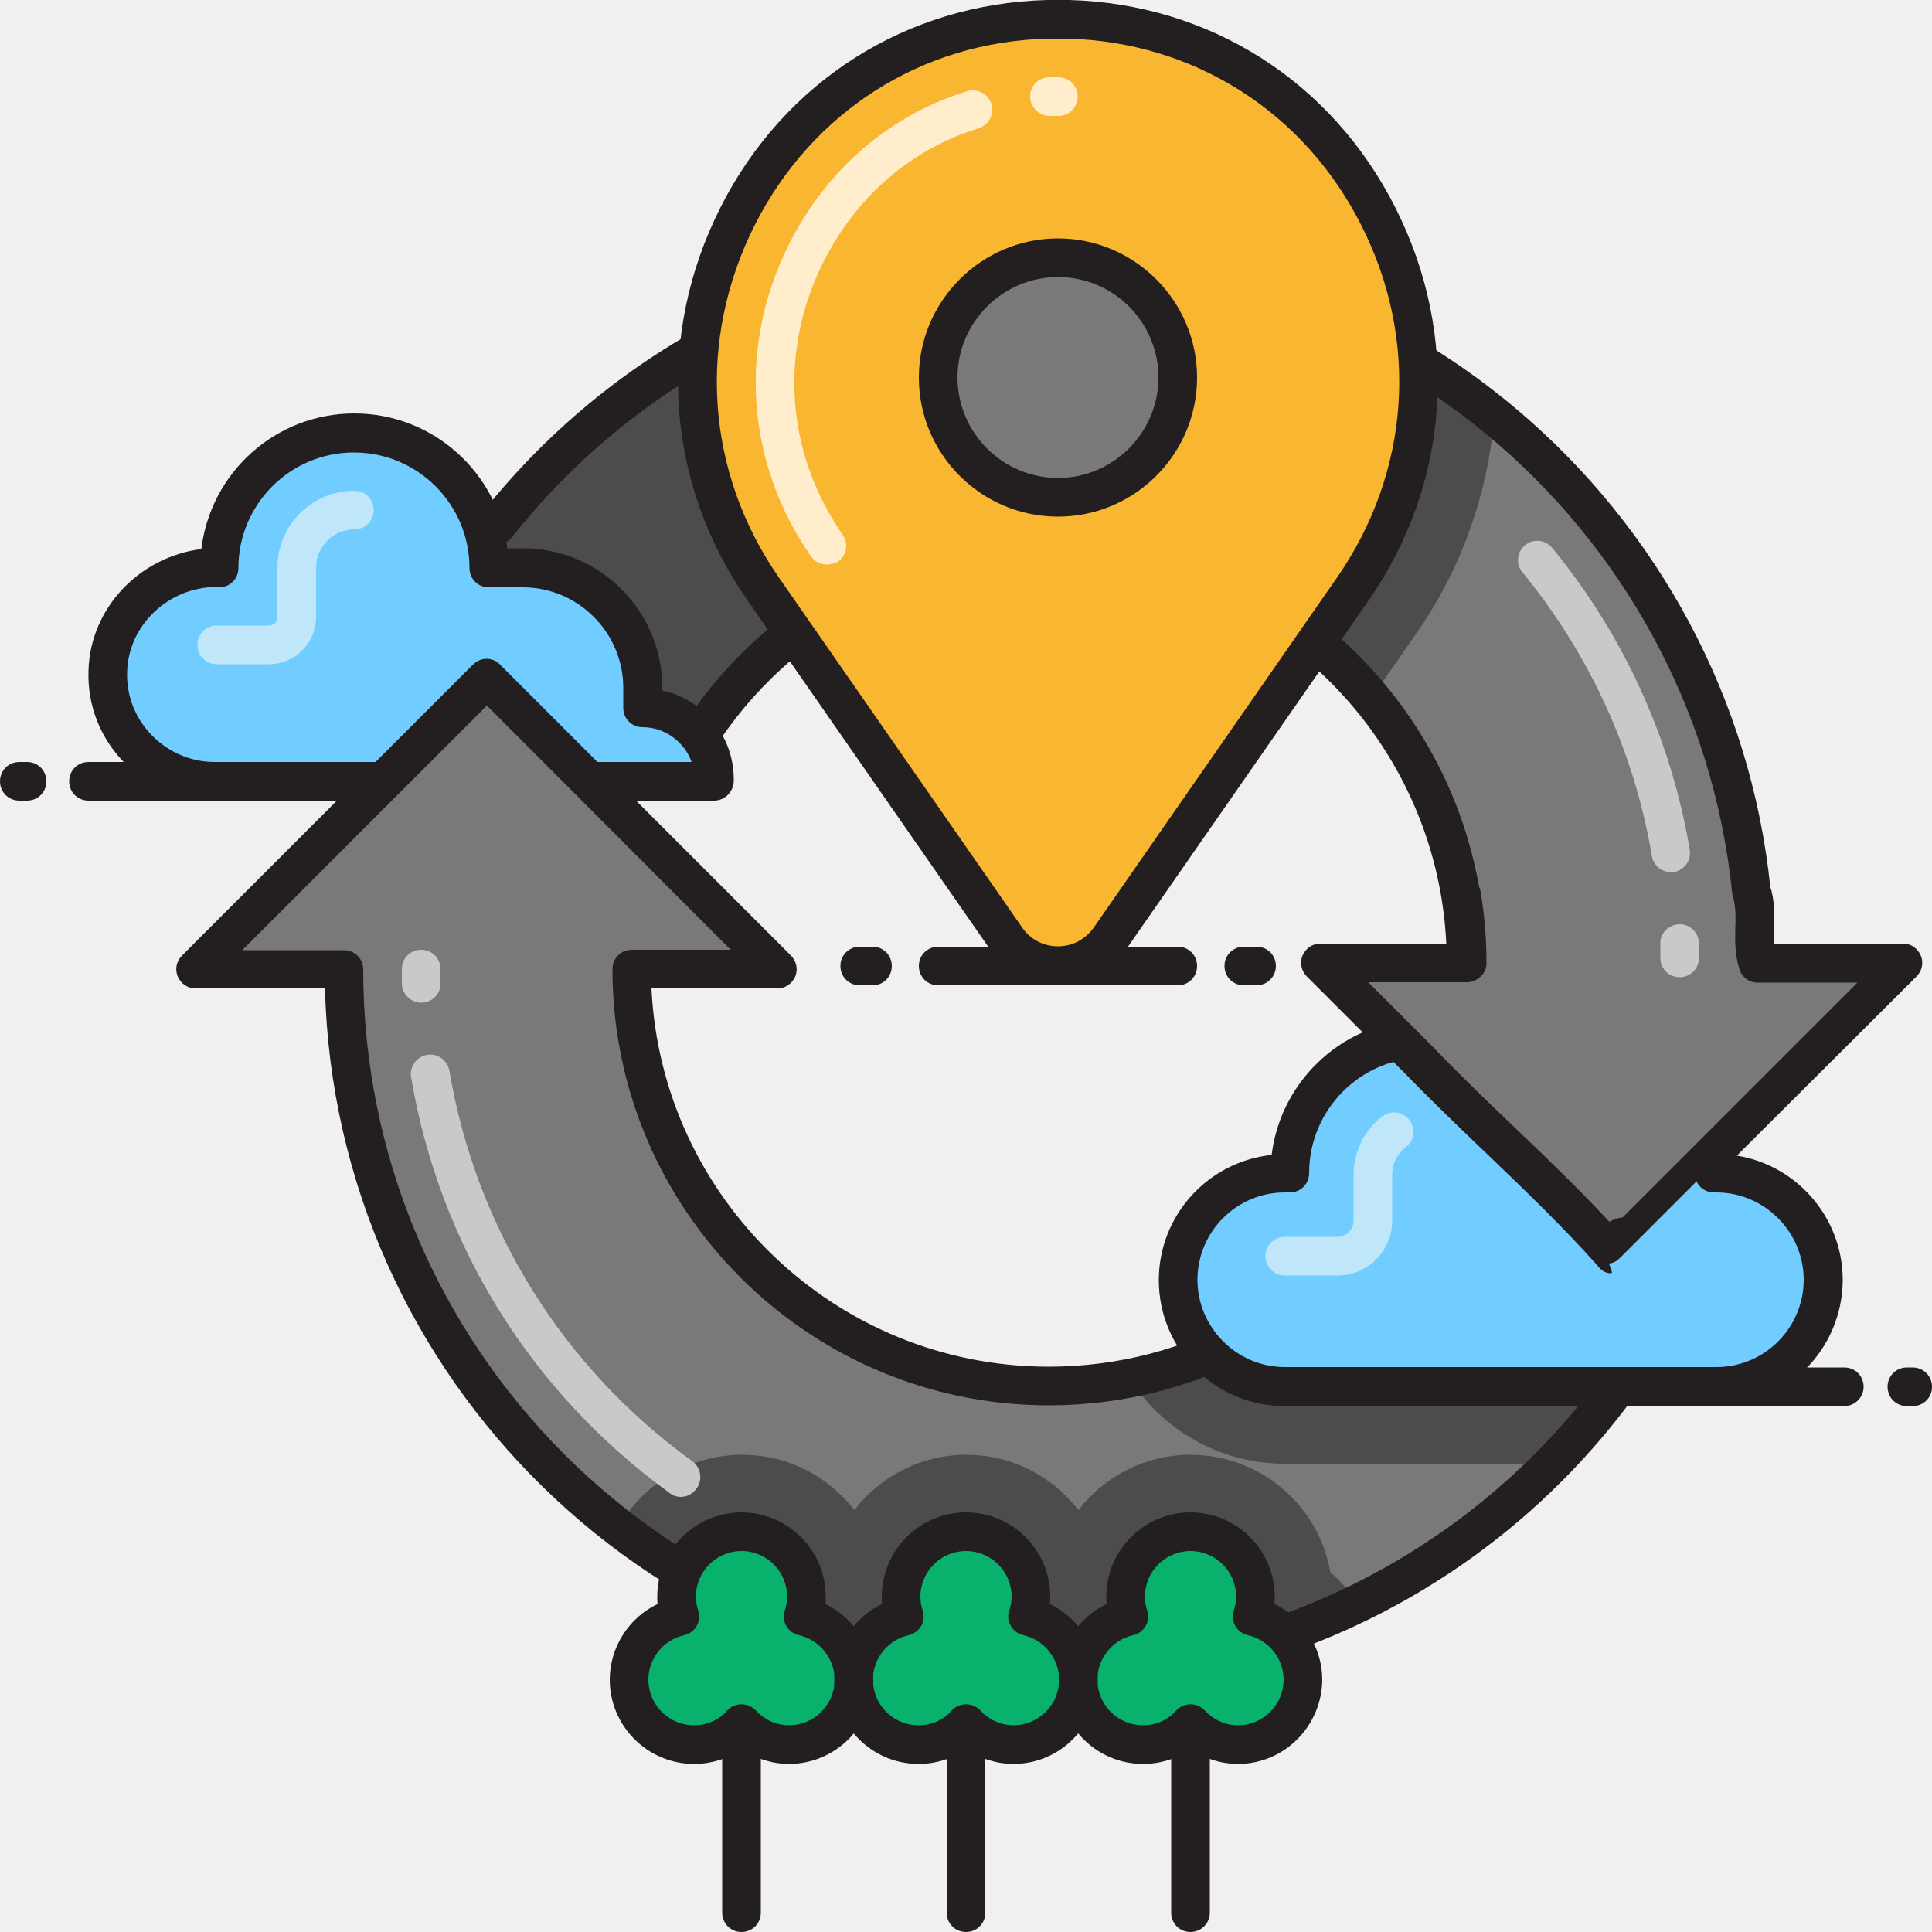
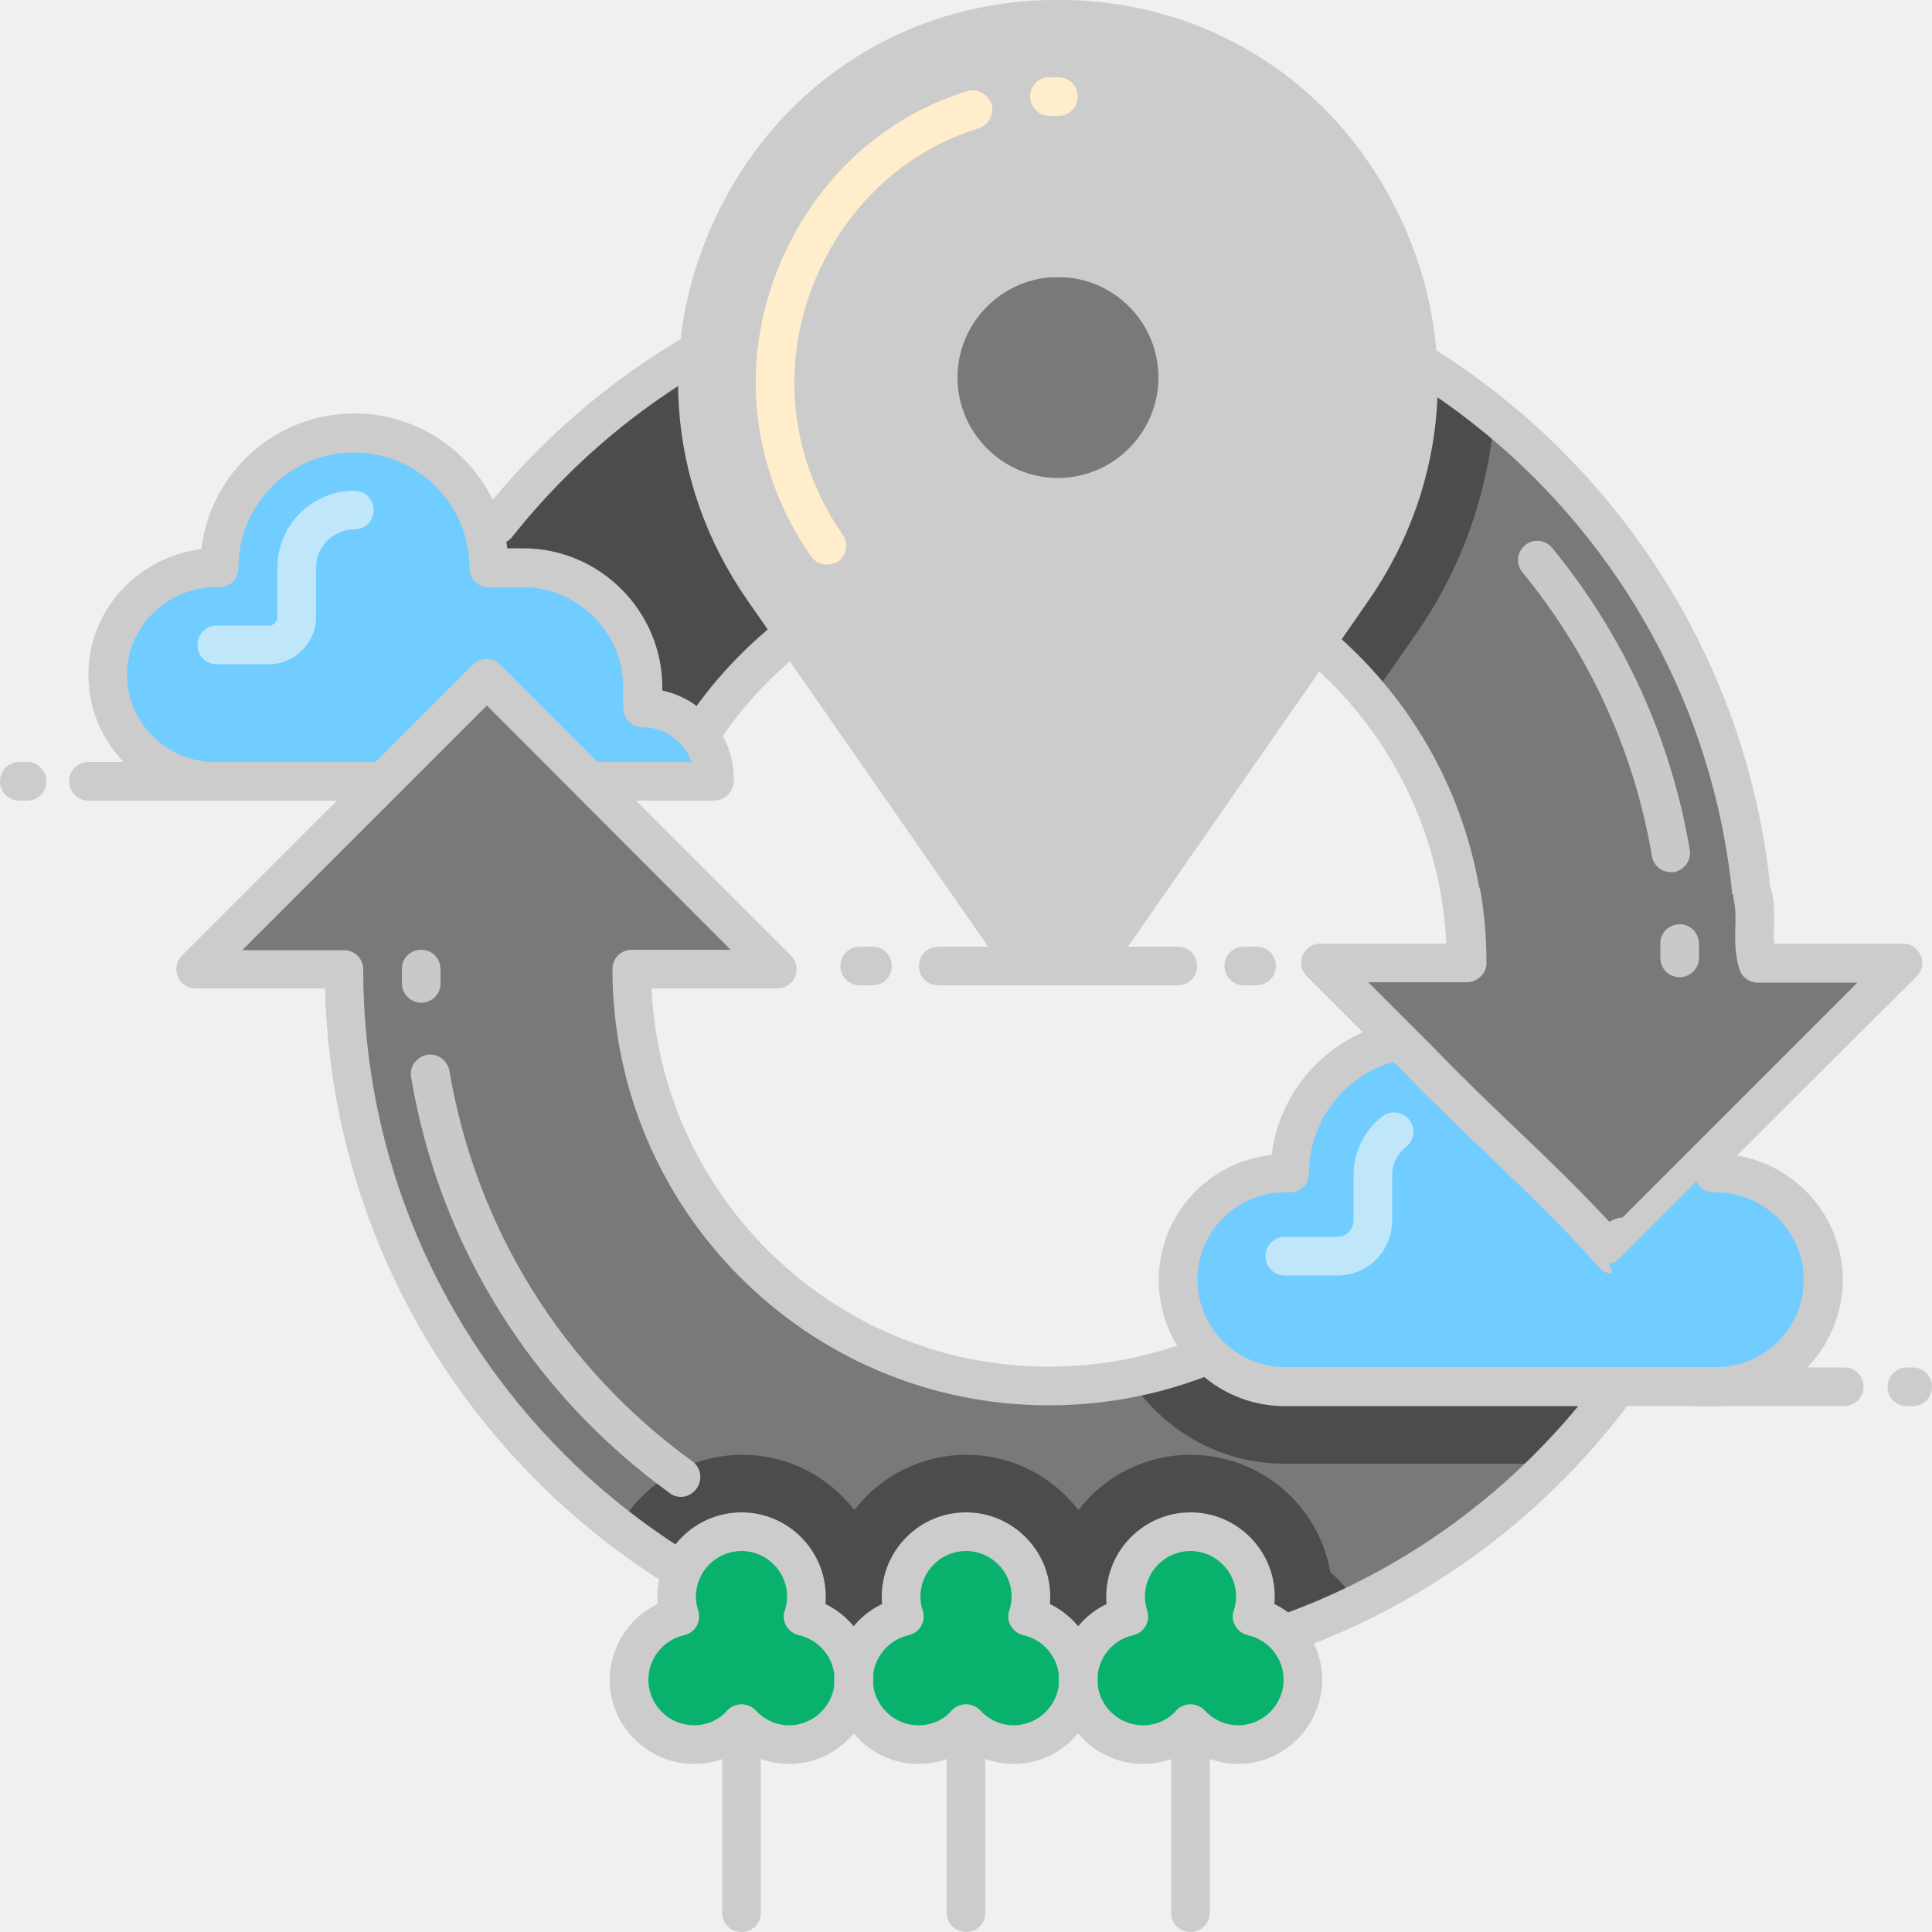
<svg xmlns="http://www.w3.org/2000/svg" version="1.1" id="Layer_1" x="0px" y="0px" viewBox="0 0 500 500" style="enable-background:new 0 0 500 500;" xml:space="preserve">
  <style type="text/css">
	.st0{fill:#C9C9C9;}
	.st1{fill:#A0A0A0;}
	.st2{fill:#71CCFF;}
- 	.st3{fill:#231F20;}
+ 	.st3{fill:#ccc;}
	.st4{fill:#F9F9F9;}
	.st5{fill:#7A7979;}
	.st6{fill:#4C4C4C;}
- 	.st7{fill:#F9B630;}
+ 	.st7{fill:#ccc;}
	.st8{fill:#D88A0E;}
	.st9{fill:#FFEDCC;}
	.st10{fill:#C0E7F9;}
	.st11{fill:#08B26C;}
	.st12{fill:#15A9EA;}
	.st13{fill:none;stroke:#C9C9C9;stroke-width:10;stroke-linecap:round;stroke-linejoin:round;stroke-miterlimit:10;}
	.st14{fill:none;stroke:#231F20;stroke-width:10;stroke-linecap:round;stroke-linejoin:round;stroke-miterlimit:10;}
	.st15{fill:#FFFFFF;}
	.st16{fill:#35EF9F;}
	.st17{fill:#22A6E0;}
	.st18{fill:#FC3A6D;}
	.st19{fill:#FFA9C8;}
	.st20{fill:#038E52;}
	.st21{fill:#E2074B;}
</style>
  <g>
    <g>
      <path class="st3" d="M7,207.2H5c-2.8,0-5-2.2-5-5s2.2-5,5-5h2c2.8,0,5,2.2,5,5S9.8,207.2,7,207.2z" />
    </g>
  </g>
  <g>
    <g>
      <path class="st5" d="M176.3,198.3c18.2-33.9,54-57,95.2-57c59.6,0,107.9,48.3,107.9,107.9h-37.7l75.3,75.3l75.3-75.3    c0,0-19.2,0-38.3,0c0-100.8-81.7-182.5-182.5-182.5c-57.9,0-109.6,27-143,69.1l-1.9,9.5L176.3,198.3z" />
    </g>
  </g>
  <g>
    <g>
      <path class="st6" d="M319.5,73.1v79.5c13.7,6.8,25.7,16.5,35.3,28.2l11.7-16.8c11.7-16.8,18.6-36.2,20.2-56.2    C367.2,91.8,344.4,79.8,319.5,73.1z" />
    </g>
  </g>
  <g>
    <g>
      <path class="st6" d="M210.2,77.2c-32.5,11.6-60.7,32.1-81.7,58.5l-1.9,9.5l49.8,53c8.1-15.2,19.8-28.2,33.9-37.9V77.2z" />
    </g>
  </g>
  <g>
    <g>
      <path class="st3" d="M417,329.5c-1.3,0-2.6-0.5-3.5-1.5l-75.3-75.3c-1.4-1.4-1.9-3.6-1.1-5.4c0.8-1.9,2.6-3.1,4.6-3.1h32.6    c-2.6-54.4-47.7-97.9-102.8-97.9c-38,0-72.8,20.8-90.7,54.4c-1.3,2.4-4.3,3.4-6.8,2c-2.4-1.3-3.4-4.3-2-6.8    c19.7-36.8,57.9-59.6,99.6-59.6c62.2,0,112.9,50.6,112.9,112.9c0,2.8-2.2,5-5,5h-25.6l63.3,63.3l63.3-63.3h-26.3c-2.8,0-5-2.2-5-5    c0-97.9-79.6-177.5-177.5-177.5c-54.5,0-105.2,24.5-139.1,67.2c-1.7,2.2-4.9,2.5-7,0.8c-2.2-1.7-2.5-4.9-0.8-7    c35.8-45.1,89.4-71,146.9-71c101.7,0,184.8,81.4,187.4,182.5h33.4c2,0,3.8,1.2,4.6,3.1c0.8,1.9,0.3,4-1.1,5.4L420.5,328    C419.5,329,418.2,329.5,417,329.5z" />
    </g>
  </g>
  <g>
    <g>
      <path class="st2" d="M126.6,146.9c0-19.3-15.6-34.9-34.9-34.9s-34.9,15.6-34.9,34.9h-0.7c-15.1,0-27.8,11.8-28.2,26.9    c-0.4,15.6,12.1,28.4,27.6,28.4h129.3v-0.5c0-10.2-8.3-18.5-18.5-18.5h0V178c0-17.1-13.9-31-31-31L126.6,146.9z" />
    </g>
  </g>
  <g>
    <g>
      <path class="st10" d="M69.6,171.9H56.1c-2.8,0-5-2.2-5-5s2.2-5,5-5h13.5c1.2,0,2.2-1,2.2-2.2v-12.8c0-11,8.9-19.9,19.9-19.9    c2.8,0,5,2.2,5,5s-2.2,5-5,5c-5.4,0-9.9,4.4-9.9,9.9v12.8C81.8,166.4,76.3,171.9,69.6,171.9z" />
    </g>
  </g>
  <g>
    <g>
      <path class="st3" d="M184.8,207.2H55.5c-8.9,0-17.2-3.5-23.4-9.9c-6.2-6.4-9.5-14.8-9.2-23.7c0.4-16.2,13.2-29.5,29.2-31.5    c2.4-19.8,19.2-35.1,39.6-35.1c20.3,0,37.1,15.2,39.6,34.9l4.1,0c19.8,0,36,16.2,36,36v0.8c10.6,2.3,18.5,11.7,18.5,23v0.5    C189.8,204.9,187.6,207.2,184.8,207.2z M56.1,151.9c-12.5,0-22.9,9.9-23.2,22c-0.2,6.2,2.1,12,6.4,16.4c4.3,4.4,10.1,6.9,16.2,6.9    H179c-1.9-5.2-6.9-9-12.7-9c-2.8,0-5-2.2-5-5V178c0-14.3-11.7-26-26-26l-8.8,0c-2.8,0-5-2.2-5-5c0-16.5-13.4-29.9-29.9-29.9    s-29.9,13.4-29.9,29.9c0,2.8-2.2,5-5,5H56.1z M131.6,146.9L131.6,146.9L131.6,146.9z" />
    </g>
  </g>
  <g>
    <g>
      <path class="st3" d="M61.8,207.2H22.9c-2.8,0-5-2.2-5-5s2.2-5,5-5h38.9c2.8,0,5,2.2,5,5S64.6,207.2,61.8,207.2z" />
    </g>
  </g>
  <g>
    <g>
      <path class="st5" d="M363.1,307.8c-19,30.6-53,50.9-91.6,50.9c-59.6,0-107.9-48.3-107.9-107.9h37.7L126,175.5l-75.3,75.3    c0,0,19.2,0,38.3,0c0,100.8,81.7,182.5,182.5,182.5c62.7,0,118-31.6,150.9-79.8" />
    </g>
  </g>
  <g>
    <g>
      <path class="st6" d="M271.5,433.3c28.6,0,55.7-6.6,79.8-18.3c-1.9-3-4.3-5.8-7-8.1c-3-17.3-18.1-30.4-36.2-30.4    c-11.8,0-22.3,5.6-29,14.3c-6.7-8.7-17.2-14.3-29-14.3c-11.8,0-22.3,5.6-29,14.3c-6.7-8.7-17.2-14.3-29-14.3    c-13.7,0-25.7,7.6-32,18.7C190.7,419.1,229.5,433.3,271.5,433.3z" />
    </g>
  </g>
  <g>
    <g>
      <path class="st0" d="M176.2,387.4c-1,0-2-0.3-2.9-1c-35.8-26-59.6-64.2-66.9-107.6c-0.5-2.7,1.4-5.3,4.1-5.8    c2.7-0.5,5.3,1.4,5.8,4.1c6.9,40.7,29.2,76.7,62.9,101.1c2.2,1.6,2.7,4.8,1.1,7C179.2,386.7,177.7,387.4,176.2,387.4z" />
    </g>
  </g>
  <g>
    <g>
      <path class="st0" d="M109,259.5c-2.7,0-4.9-2.2-5-4.9c0-1.3,0-2.5,0-3.8c0-2.8,2.2-5,5-5s5,2.2,5,5c0,1.2,0,2.4,0,3.6    c0.1,2.8-2.1,5-4.9,5.1C109.1,259.5,109.1,259.5,109,259.5z" />
    </g>
  </g>
  <g>
    <g>
      <path class="st6" d="M422.4,353.5l-59.3-45.8c-15.5,25-41,43.1-70.9,48.9c8.5,13.3,23.3,22.2,40.2,22.2h69    C409.2,371.1,416.2,362.6,422.4,353.5z" />
    </g>
  </g>
  <g>
    <g>
      <path class="st3" d="M271.5,438.3c-101.7,0-184.8-81.4-187.4-182.5H50.6c-2,0-3.8-1.2-4.6-3.1c-0.8-1.9-0.3-4,1.1-5.4l75.3-75.3    c0.9-0.9,2.2-1.5,3.5-1.5s2.6,0.5,3.5,1.5l75.3,75.3c1.4,1.4,1.9,3.6,1.1,5.4c-0.8,1.9-2.6,3.1-4.6,3.1h-32.6    c2.6,54.4,47.7,97.9,102.8,97.9c35.8,0,68.5-18.2,87.4-48.6c1.5-2.3,4.5-3.1,6.9-1.6c2.3,1.5,3.1,4.5,1.6,6.9    c-20.8,33.4-56.6,53.3-95.9,53.3c-62.2,0-112.9-50.6-112.9-112.9c0-2.8,2.2-5,5-5h25.6L126,182.6l-63.3,63.3H89c2.8,0,5,2.2,5,5    c0,97.9,79.6,177.5,177.5,177.5c58.8,0,113.6-29,146.8-77.6c1.6-2.3,4.7-2.9,6.9-1.3c2.3,1.6,2.9,4.7,1.3,6.9    C391.5,407.7,333.6,438.3,271.5,438.3z" />
    </g>
  </g>
  <g>
    <g>
      <path class="st2" d="M332.5,303.6c-15.3,0-27.6,12.4-27.6,27.6s12.4,27.6,27.6,27.6h111.7c15.3,0,27.6-12.4,27.6-27.6    s-12.4-27.6-27.6-27.6h-0.6c0-11.1-9-20-20-20c-11.1,0-20,9-20,20c0-19.3-15.6-34.9-34.9-34.9s-34.9,15.6-34.9,34.9H332.5z" />
    </g>
  </g>
  <g>
    <g>
      <path class="st3" d="M444.2,363.9H332.5c-18,0-32.6-14.6-32.6-32.6c0-16.8,12.8-30.7,29.2-32.4c2.4-19.7,19.2-35.1,39.6-35.1    c16,0,29.9,9.5,36.2,23.2c4.6-5.1,11.3-8.4,18.7-8.4c12.2,0,22.3,8.7,24.6,20.3c16.1,1.9,28.7,15.7,28.7,32.4    C476.8,349.3,462.2,363.9,444.2,363.9z M332.5,308.6c-12.5,0-22.6,10.2-22.6,22.6s10.2,22.6,22.6,22.6h111.7    c12.5,0,22.6-10.2,22.6-22.6s-10.2-22.6-22.6-22.6h-0.6c-2.8,0-5-2.2-5-5c0-8.3-6.7-15-15-15c-8.3,0-15,6.7-15,15c0,2.8-2.2,5-5,5    s-5-2.2-5-5c0-16.5-13.4-29.9-29.9-29.9s-29.9,13.4-29.9,29.9c0,2.8-2.2,5-5,5H332.5z" />
    </g>
  </g>
  <g>
    <g>
      <path class="st10" d="M346.1,330.1h-13.6c-2.8,0-5-2.2-5-5s2.2-5,5-5h13.6c2.3,0,4.2-1.9,4.2-4.2V304c0-5.9,2.8-11.6,7.5-15.1    c2.2-1.7,5.3-1.2,7,1s1.2,5.3-1,7c-2.2,1.7-3.5,4.3-3.5,7.1v11.9C360.3,323.8,353.9,330.1,346.1,330.1z" />
    </g>
  </g>
  <g>
    <g>
      <path class="st5" d="M377.9,231.7c0.9,5.8,1.4,11.6,1.4,17.5c-11,0-22,0-33,0c-1.6,0-3.2,0-4.8,0c8.5,8.5,17,17,25.5,25.5    c16.1,16.8,34.2,32.1,49.8,49.8c8.5-8.5-3.1-3.1,0,0c24.9-24.9,50.1-50.2,75.3-75.3c-4.9,0-3.1,3.1,0,0    c-12.6-0.1-25.2-0.1-37.9-0.1c-1.8-5.4,0-11.7-1.3-17.6" />
    </g>
  </g>
  <g>
    <g>
      <path class="st3" d="M417,329.5C416.9,329.5,416.9,329.5,417,329.5C416.9,329.5,416.9,329.5,417,329.5c-0.1,0-0.1,0-0.1,0    c0,0,0,0,0,0c-0.3,0-0.6,0-0.9-0.1c0,0,0,0,0,0c0,0,0,0,0,0c0,0,0,0,0,0c0,0,0,0,0,0s0,0,0,0s0,0,0,0c0,0,0,0,0,0c0,0,0,0,0,0    c0,0,0,0,0,0c0,0,0,0,0,0c0,0,0,0,0,0c0,0,0,0,0,0c0,0,0,0,0,0c0,0,0,0,0,0c0,0,0,0,0,0l0,0c0,0,0,0,0,0c0,0,0,0,0,0c0,0,0,0,0,0    c-0.1,0-0.2,0-0.3-0.1l0,0c0,0,0,0,0,0h0c0,0,0,0,0,0c0,0,0,0,0,0c0,0,0,0,0,0c0,0,0,0,0,0c0,0,0,0,0,0c0,0,0,0,0,0l0,0    c0,0,0,0,0,0c0,0,0,0,0,0l0,0c0,0,0,0,0,0c0,0,0,0,0,0c0,0,0,0,0,0c0,0,0,0,0,0c0,0,0,0,0,0c0,0,0,0,0,0c0,0,0,0,0,0c0,0,0,0,0,0    c0,0,0,0,0,0c0,0,0,0,0,0c0,0,0,0,0,0c0,0,0,0,0,0c0,0,0,0,0,0c0,0,0,0,0,0c0,0,0,0,0,0c0,0,0,0,0,0c0,0,0,0,0,0c0,0,0,0,0,0    c0,0,0,0,0,0c0,0,0,0,0,0c0,0,0,0,0,0c0,0,0,0,0,0c0,0,0,0,0,0l0,0c0,0,0,0,0,0v0c-0.4-0.1-0.8-0.3-1.1-0.6c0,0,0,0,0,0    c0,0,0,0,0,0c0,0,0,0,0,0c0,0,0,0,0,0c0,0,0,0,0,0c0,0,0,0,0,0c0,0,0,0,0,0s0,0,0,0s0,0,0,0c-0.3-0.2-0.5-0.4-0.7-0.6    c-0.2-0.2-0.3-0.3-0.4-0.5c-9-10.1-18.9-19.6-28.6-28.9c-6.9-6.6-14.1-13.5-20.9-20.5l-25.5-25.5c-1.4-1.4-1.9-3.6-1.1-5.4    c0.8-1.9,2.6-3.1,4.6-3.1h32.6c-0.2-3.9-0.6-7.8-1.2-11.7c-0.4-2.7,1.4-5.3,4.1-5.7c2.7-0.4,5.3,1.4,5.7,4.1    c1,6,1.5,12.1,1.5,18.3c0,1.3-0.5,2.6-1.5,3.5c-0.9,0.9-2.2,1.5-3.5,1.5h-25.6l17,17c0,0,0,0,0.1,0.1c6.6,6.9,13.7,13.7,20.6,20.3    c8.3,7.9,16.7,16,24.7,24.6c1.1-0.6,2.3-1.1,3.4-1.1c20.1-20.1,40.5-40.5,60.8-60.8c-8.7,0-17.3,0-25.8,0c-2.2,0-4.1-1.4-4.7-3.4    c-1.2-3.7-1.2-7.4-1.1-10.9c0.1-2.6,0.1-5-0.4-7.1c-0.6-2.7,1.1-5.4,3.8-6c2.7-0.6,5.4,1.1,6,3.8c0.8,3.3,0.7,6.6,0.6,9.5    c0,1.4-0.1,2.8,0,4.1c11.1,0,22.5,0,33.7,0.1c0.6,0,1.2,0.1,1.8,0.3l0,0c0,0,0,0,0,0c0,0,0,0,0,0c0,0,0,0,0,0c0,0,0,0,0,0    c0,0,0,0,0,0c0,0,0,0,0,0c0,0,0,0,0,0c0,0,0,0,0,0c0,0,0,0,0,0c0,0,0,0,0,0c0,0,0,0,0,0c0,0,0,0,0,0c0,0,0,0,0,0c0,0,0,0,0,0    c0,0,0,0,0,0s0,0,0,0c0,0,0,0,0,0c0,0,0,0,0,0c0,0,0,0,0,0c0,0,0,0,0,0c0,0,0,0,0,0c0,0,0,0,0,0c0,0,0,0,0,0c0,0,0,0,0,0    c0,0,0,0,0,0c0,0,0,0,0,0c0,0,0,0,0,0c0,0,0,0,0,0c0,0,0,0,0,0c0,0,0,0,0,0c0,0,0,0,0,0c0,0,0,0,0,0c0,0,0,0,0,0c0,0,0,0,0,0    c0,0,0,0,0,0c0,0,0,0,0,0c0,0,0,0,0,0c0,0,0,0,0,0c0,0,0,0,0,0c0,0,0,0,0,0c0,0,0,0,0,0l0,0c0,0,0,0,0,0l0,0c0,0,0,0,0,0    c0,0,0,0,0,0c0,0,0,0,0,0c0,0,0,0,0,0c0,0,0,0,0,0c0,0,0,0,0,0c0.2,0.1,0.3,0.2,0.5,0.3c0,0,0,0,0,0c0,0,0,0,0.1,0l0,0    c0,0,0,0,0,0c0,0,0,0,0,0c0,0,0,0,0,0c0,0,0,0,0,0c0,0,0,0,0,0v0c0,0,0,0,0,0c0,0,0,0,0,0c0,0,0,0,0,0c0,0,0,0,0,0c0,0,0,0,0,0    c0,0,0,0,0,0c0,0,0,0,0,0c0,0,0,0,0,0c0,0,0,0,0,0c0,0,0,0,0,0c0,0,0,0,0,0c0,0,0,0,0,0c0,0,0,0,0,0c0,0,0,0,0,0c0,0,0,0,0,0    c0,0,0,0,0,0c0,0,0,0,0,0c0,0,0,0,0,0c0,0,0,0,0,0c0,0,0,0,0,0c0,0,0,0,0,0c0,0,0,0,0,0c0,0,0,0,0,0c0,0,0,0,0,0c0,0,0,0,0,0    c0,0,0,0,0,0c0,0,0,0,0,0c0,0,0,0,0,0c0,0,0,0,0,0c0,0,0,0,0,0c0,0,0,0,0,0c0,0,0,0,0,0c0,0,0,0,0,0c0,0,0,0,0,0c0,0,0,0,0,0    c0,0,0,0,0,0c0,0,0,0,0,0c0,0,0,0,0,0c0,0,0,0,0,0c0,0,0,0,0,0c0,0,0,0,0,0c0,0,0,0,0,0c0,0,0,0,0,0c0,0,0,0,0,0c0,0,0,0,0,0    c0,0,0,0,0,0c0,0,0,0,0,0c0,0,0,0,0,0c0,0,0,0,0,0c0,0,0,0,0,0c0,0,0,0,0,0c0,0,0,0,0,0c0,0,0,0,0,0c0,0,0,0,0,0c0,0,0,0,0,0    c0,0,0,0,0,0c0,0,0,0,0,0c0,0,0,0,0,0c0,0,0,0,0,0c0,0,0,0,0,0c0,0,0,0,0,0c0,0,0,0,0,0c0,0,0,0,0,0c0,0,0,0,0,0c0,0,0,0,0,0    c0,0,0,0,0,0c0,0,0,0,0,0c0,0,0,0,0,0c0,0,0,0,0,0c0,0,0,0,0,0c0,0,0,0,0,0c0,0,0,0,0,0c0,0,0,0,0,0c0,0,0,0,0,0c0,0,0,0,0,0    c0,0,0,0,0,0c0,0,0,0,0,0c0,0,0,0,0,0c0,0,0,0,0,0c0,0,0,0,0,0c0,0,0,0,0,0c0,0,0,0,0,0c0,0,0,0,0,0c0,0,0,0,0,0c0,0,0,0,0,0    c0,0,0,0,0,0c0,0,0,0,0,0c0,0,0,0,0,0c0,0,0,0,0,0c0,0,0,0,0,0c0,0,0,0,0,0c0,0,0,0,0,0c0,0,0,0,0,0c0,0,0,0,0,0c0,0,0,0,0,0    c0,0,0,0,0,0c0,0,0,0,0,0c0,0,0,0,0,0c0,0,0,0,0,0c0,0,0,0,0,0c0,0,0,0,0,0c0,0,0,0,0,0c0,0,0,0,0,0c0,0,0,0,0,0c0,0,0,0,0,0    c0,0,0,0,0,0c0,0,0,0,0,0c0,0,0,0,0,0c0,0,0,0,0,0c0,0,0,0,0,0c0,0,0,0,0,0c0,0,0,0,0,0c0,0,0,0,0,0c0,0,0,0,0,0c0,0,0,0,0,0    c0,0,0,0,0,0c0,0,0,0,0,0c0,0,0,0,0,0c0,0,0,0,0,0c0,0,0,0,0,0c0,0,0,0,0,0c0,0,0,0,0,0c0,0,0,0,0,0c0,0,0,0,0,0c0,0,0,0,0,0    c0,0,0,0,0,0c0,0,0,0,0,0c0,0,0,0,0,0c0,0,0,0,0,0c0,0,0,0,0,0c0,0,0,0,0,0c0,0,0,0,0,0c0,0,0,0,0,0c0,0,0,0,0,0c0,0,0,0,0,0    c0,0,0,0,0,0c0,0,0,0,0,0c0,0,0,0,0,0c0,0,0,0,0,0c0,0,0,0,0,0c0,0,0,0,0,0c0,0,0,0,0,0c0,0,0,0,0,0c0,0,0,0,0,0c0,0,0,0,0,0    c0,0,0,0,0,0c0,0,0,0,0,0c0,0,0,0,0,0c0,0,0,0,0,0c0,0,0,0,0,0c0,0,0,0,0,0c0,0,0,0,0,0c0,0,0,0,0,0c0,0,0,0,0,0c0,0,0,0,0,0    c0,0,0,0,0,0c0,0,0,0,0,0c0,0,0,0,0,0c0,0,0,0,0,0c0,0,0,0,0,0c0,0,0,0,0,0c0,0,0,0,0,0c0,0,0,0,0,0c0,0,0,0,0,0c0,0,0,0,0,0    c0,0,0,0,0,0c0,0,0,0,0,0c0,0,0,0,0,0c0,0,0,0,0,0c0,0,0,0,0,0c0,0,0,0,0,0c0,0,0,0,0,0c0,0,0,0,0,0c0,0,0,0,0,0c0,0,0,0,0,0    c0,0,0,0,0,0c0,0,0,0,0,0c0,0,0,0,0,0c0,0,0,0,0,0c0,0,0,0,0,0c0,0,0,0,0,0c0,0,0,0,0,0c0,0,0,0,0,0c0,0,0,0,0,0c0,0,0,0,0,0    c0,0,0,0,0,0c0,0,0,0,0,0c0,0,0,0,0,0c0,0,0,0,0,0c0,0,0,0,0,0c0,0,0,0,0,0c0,0,0,0,0,0c0,0,0,0,0,0c0,0,0,0,0,0c0,0,0,0,0,0    c0,0,0,0,0,0c0,0,0,0,0,0c0,0,0,0,0,0c0,0,0,0,0,0c0,0,0,0,0,0c0,0,0,0,0,0c0,0,0,0,0,0c0,0,0,0,0,0c0,0,0,0,0,0c0,0,0,0,0,0    c0,0,0,0,0,0c0,0,0,0,0,0c0,0,0,0,0,0c0,0,0,0,0,0c0,0,0,0,0,0c0,0,0,0,0,0c0,0,0,0,0,0c0,0,0,0,0,0c0,0,0,0,0,0c0,0,0,0,0,0    c0,0,0,0,0,0c0,0,0,0,0,0c0,0,0,0,0,0c0,0,0,0,0,0c0,0,0,0,0,0c0,0,0,0,0,0c0,0,0,0,0,0c0,0,0,0,0,0c0,0,0,0,0,0c0,0,0,0,0,0    c0,0,0,0,0,0c0,0,0,0,0,0c0,0,0,0,0,0c0,0,0,0,0,0c0,0,0,0,0,0c0,0,0,0,0,0c0,0,0,0,0,0c0,0,0,0,0,0c0,0,0,0,0,0c0,0,0,0,0,0    c0,0,0,0,0,0c0,0,0,0,0,0c0,0,0,0,0,0c0,0,0,0,0,0c0,0,0,0,0,0c0,0,0,0,0,0c0,0,0,0,0,0c0,0,0,0,0,0c0,0,0,0,0,0c0,0,0,0,0,0    c0,0,0,0,0,0c0,0,0,0,0,0c0,0,0,0,0,0c0,0,0,0,0,0c0,0,0,0,0,0c0,0,0,0,0,0c0,0,0,0,0,0c0,0,0,0,0,0c0,0,0,0,0,0c0,0,0,0,0,0    c0,0,0,0,0,0c0,0,0,0,0,0c0,0,0,0,0,0c0,0,0,0,0,0s0,0,0,0s0,0,0,0c0,0,0,0,0,0c0,0,0,0,0,0s0,0,0,0s0,0,0,0s0,0,0,0c0,0,0,0,0,0    c0,0,0,0,0,0s0,0,0,0c0,0,0,0,0,0c0,0,0,0,0,0s0,0,0,0s0,0,0,0c0,0,0,0,0,0c0,0,0,0,0,0c0,0,0,0,0,0c0,0,0,0,0,0c0,0,0,0,0,0    c0,0,0,0,0,0c0,0,0,0,0,0c0,0,0,0,0,0c0,0,0,0,0,0c0,0,0,0,0,0c0,0,0,0,0,0c0,0,0,0,0,0c0,0,0,0,0,0c0,0,0,0,0,0c0,0,0,0,0,0    c0,0,0,0,0,0c0,0,0,0,0,0c0,0,0,0,0,0c0,0,0,0,0,0c0,0,0,0,0,0c0,0,0,0,0,0c0,0,0,0,0,0c0,0,0,0,0,0c0,0,0,0,0,0c0,0,0,0,0,0    c0,0,0,0,0,0c0,0,0,0,0,0c0,0,0,0,0,0c0,0,0,0,0,0c0,0,0,0,0,0c0,0,0,0,0,0c0,0,0,0,0,0c0,0,0,0,0,0c0,0,0,0,0,0c0,0,0,0,0,0    c0,0,0,0,0,0c0,0,0,0,0,0c0,0,0,0,0,0c0,0,0,0,0,0c0,0,0,0,0,0c0,0,0,0,0,0c0,0,0,0,0,0c0,0,0,0,0,0c0,0,0,0,0,0c0,0,0,0,0,0    c0.2,0.3,0.4,0.7,0.6,1.1c0,0.1,0.1,0.2,0.1,0.3c0,0,0,0,0,0c0,0,0,0,0,0c0,0,0,0,0,0c0,0,0,0,0,0c0,0,0,0,0,0c0,0,0,0,0,0    c0,0,0,0,0,0c0,0,0,0,0,0c0,0,0,0,0,0c0,0,0,0,0,0c0,0,0,0,0,0c0,0,0,0,0,0c0,0,0,0,0,0c0,0,0,0,0,0c0,0,0,0,0,0c0,0,0,0,0,0    c0,0,0,0,0,0c0,0,0,0,0,0c0,0,0,0,0,0c0,0,0,0,0,0c0,0,0,0,0,0c0,0,0,0,0,0c0,0,0,0,0,0c0,0,0,0,0,0c0,0,0,0,0,0c0,0,0,0,0,0    c0,0,0,0,0,0c0,0,0,0,0,0c0,0,0,0,0,0c0,0,0,0,0,0c0,0,0,0,0,0c0,0,0,0,0,0c0,0,0,0,0,0c0,0,0,0,0,0c0,0,0,0,0,0c0,0,0,0,0,0    c0,0,0,0,0,0c0,0,0,0,0,0c0,0,0,0,0,0c0,0,0,0,0,0c0,0,0,0,0,0c0,0,0,0,0,0c0,0,0,0,0,0c0,0,0,0,0,0c0,0,0,0,0,0c0,0,0,0,0,0    c0,0,0,0,0,0c0,0,0,0,0,0c0,0,0,0,0,0c0,0,0,0,0,0c0,0,0,0,0,0c0,0,0,0,0,0c0,0,0,0,0,0c0,0,0,0,0,0c0,0,0,0,0,0c0,0,0,0,0,0    c0,0,0,0,0,0c0,0,0,0,0,0c0,0,0,0,0,0c0,0,0,0,0,0c0,0,0,0,0,0c0,0,0,0,0,0c0,0,0,0,0,0c0,0,0,0,0,0c0,0,0,0,0,0c0,0,0,0,0,0    c0,0,0,0,0,0c0,0,0,0,0,0c0,0,0,0,0,0c0,0,0,0,0,0c0,0,0,0,0,0c0,0,0,0,0,0c0,0,0,0,0,0c0,0,0,0,0,0c0,0,0,0,0,0c0,0,0,0,0,0    c0,0,0,0,0,0c0,0,0,0,0,0c0,0,0,0,0,0c0,0,0,0,0,0c0,0,0,0,0,0c0,0,0,0,0,0c0,0,0,0,0,0c0,0,0,0,0,0c0,0,0,0,0,0c0,0,0,0,0,0    c0,0,0,0,0,0c0,0,0,0,0,0c0,0,0,0,0,0c0,0,0,0,0,0c0,0,0,0,0,0c0,0,0,0,0,0c0,0,0,0,0,0c0,0,0,0,0,0c0,0,0,0,0,0c0,0,0,0,0,0    c0,0,0,0,0,0c0,0,0,0,0,0c0,0,0,0,0,0c0,0,0,0,0,0c0,0,0,0,0,0c0,0,0,0,0,0c0,0,0,0,0,0c0,0,0,0,0,0c0,0,0,0,0,0c0,0,0,0,0,0    c0,0,0,0,0,0c0,0,0,0,0,0c0,0,0,0,0,0c0,0,0,0,0,0c0,0,0,0,0,0c0,0,0,0,0,0c0,0,0,0,0,0c0,0,0,0,0,0c0,0,0,0,0,0c0,0,0,0,0,0    c0,0,0,0,0,0c0,0,0,0,0,0c0,0,0,0,0,0c0,0,0,0,0,0c0,0,0,0,0,0c0,0,0,0,0,0c0,0,0,0,0,0c0,0,0,0,0,0c0,0,0,0,0,0c0,0,0,0,0,0    c0,0,0,0,0,0c0,0,0,0,0,0c0,0,0,0,0,0c0,0,0,0,0,0c0,0,0,0,0,0c0,0,0,0,0,0c0,0,0,0,0,0c0,0,0,0,0,0c0,0,0,0,0,0c0,0,0,0,0,0    c0,0,0,0,0,0c0,0,0,0,0,0c0,0,0,0,0,0c0,0,0,0,0,0c0,0,0,0,0,0c0,0,0,0,0,0c0,0,0,0,0,0c0,0,0,0,0,0c0,0,0,0,0,0c0,0,0,0,0,0    c0,0,0,0,0,0c0,0,0,0,0,0c0,0,0,0,0,0c0,0,0,0,0,0c0,0,0,0,0,0c0,0,0,0,0,0c0,0,0,0,0,0c0,0,0,0,0,0c0,0,0,0,0,0c0,0,0,0,0,0    c0,0,0,0,0,0c0,0,0,0,0,0c0,0,0,0,0,0c0,0,0,0,0,0c0,0,0,0,0,0c0,0,0,0,0,0c0,0,0,0,0,0c0,0,0,0,0,0c0,0,0,0,0,0c0,0,0,0,0,0    c0,0,0,0,0,0c0,0,0,0,0,0c0,0,0,0,0,0c0,0,0,0,0,0c0,0,0,0,0,0c0,0,0,0,0,0c0,0,0,0,0,0c0,0,0,0,0,0c0,0,0,0,0,0c0,0,0,0,0,0    c0,0,0,0,0,0c0,0,0,0,0,0c0,0,0,0,0,0c0,0,0,0,0,0c0,0,0,0,0,0c0,0,0,0,0,0c0,0,0,0,0,0c0,0,0,0,0,0c0,0,0,0,0,0c0,0,0,0,0,0    c0,0,0,0,0,0c0,0,0,0,0,0c0,0,0,0,0,0c0,0,0,0,0,0c0,0,0,0,0,0c0,0,0,0,0,0c0,0,0,0,0,0c0,0,0,0,0,0c0,0,0,0,0,0c0,0,0,0,0,0    c0,0,0,0,0,0c0,0,0,0,0,0c0,0,0,0,0,0c0,0,0,0,0,0l0,0c0,0,0,0,0,0v0c0,0,0,0,0,0v0c0,0,0,0,0,0v0c0,0,0,0,0,0l0,0c0,0,0,0,0,0v0    c0.1,1.4-0.4,2.9-1.4,3.9c0,0,0,0,0,0c-25.1,25.1-50.4,50.4-75.2,75.2c0,0-0.1,0.1-0.1,0.1c0,0,0,0,0,0c-0.8,0.8-1.7,1.3-2.8,1.4    c0,0,0,0,0,0c0,0,0,0,0,0c0,0,0,0,0,0c0,0,0,0,0,0c0,0,0,0,0,0c0,0,0,0,0,0c0,0,0,0,0,0c0,0,0,0,0,0c0,0,0,0,0,0c0,0,0,0,0,0    c0,0,0,0,0,0c0,0,0,0,0,0c0,0,0,0,0,0c0,0,0,0,0,0c0,0,0,0,0,0l0,0C417.4,329.5,417.2,329.5,417,329.5z" />
    </g>
  </g>
  <g>
    <g>
      <path class="st3" d="M477.3,363.9h-37.9c-2.8,0-5-2.2-5-5s2.2-5,5-5h37.9c2.8,0,5,2.2,5,5S480,363.9,477.3,363.9z" />
    </g>
  </g>
  <g>
    <g>
      <path class="st3" d="M495,363.9h-1.5c-2.8,0-5-2.2-5-5s2.2-5,5-5h1.5c2.8,0,5,2.2,5,5S497.8,363.9,495,363.9z" />
    </g>
  </g>
  <g>
    <g>
      <path class="st7" d="M276.6,5c-0.9,0-1.8,0-2.8,0s-1.8,0-2.8,0c-74.2,1.9-115.9,86.5-73.5,147.4l62.9,90.5    c6.5,9.3,20.3,9.3,26.8,0l62.9-90.5C392.4,91.5,350.7,6.9,276.6,5z M273.8,128.7c-17.1,0-31-13.9-31-31s13.9-31,31-31    s31,13.9,31,31S290.9,128.7,273.8,128.7z" />
    </g>
  </g>
  <g>
    <g>
      <path class="st3" d="M273.8,255c-7,0-13.5-3.4-17.5-9.2l-62.9-90.5c-21.2-30.5-23.7-68.5-6.9-101.7C203,21,234.6,1,270.9,0    c1.9,0,3.9,0,5.8,0l0,0C313,1,344.6,21,361.1,53.7c16.8,33.2,14.2,71.2-6.9,101.7l-62.9,90.5C287.3,251.6,280.8,255,273.8,255z     M273.8,10c-0.9,0-1.8,0-2.6,0c-32.6,0.8-60.9,18.8-75.8,48.1c-15.1,29.9-12.8,64,6.2,91.4l62.9,90.5c2.1,3.1,5.5,4.9,9.3,4.9    s7.1-1.8,9.3-4.9l62.9-90.5c19-27.4,21.4-61.6,6.2-91.4C337.4,28.9,309,10.9,276.4,10C275.6,10,274.7,10,273.8,10z" />
    </g>
  </g>
  <g>
    <g>
      <path class="st9" d="M271.6,30c-2.7,0-4.9-2.2-5-4.9c-0.1-2.8,2.1-5.1,4.9-5.1c0.8,0,1.6,0,2.4,0c2.8,0,5,2.2,5,5s-2.2,5-5,5    c-0.7,0-1.4,0-2.1,0C271.7,30,271.6,30,271.6,30z" />
    </g>
  </g>
  <g>
    <g>
      <path class="st9" d="M214,146.1c-1.6,0-3.1-0.7-4.1-2.1c-16.9-24.3-19-54.7-5.5-81.2c9.7-19.1,26-33.1,45.9-39.2    c2.6-0.8,5.4,0.7,6.3,3.3c0.8,2.6-0.7,5.4-3.3,6.3c-17.3,5.3-31.5,17.5-40,34.2c-11.8,23.2-10,49.7,4.8,71c1.6,2.3,1,5.4-1.3,7    C215.9,145.8,215,146.1,214,146.1z" />
    </g>
  </g>
  <g>
    <g>
      <path class="st3" d="M273.8,133.7c-19.9,0-36-16.2-36-36s16.2-36,36-36s36,16.2,36,36S293.7,133.7,273.8,133.7z M273.8,71.7    c-14.3,0-26,11.7-26,26s11.7,26,26,26s26-11.7,26-26S288.2,71.7,273.8,71.7z" />
    </g>
  </g>
  <g>
    <g>
      <path class="st3" d="M273.8,255h-31c-2.8,0-5-2.2-5-5s2.2-5,5-5h31c2.8,0,5,2.2,5,5S276.6,255,273.8,255z" />
    </g>
  </g>
  <g>
    <g>
      <path class="st3" d="M225.8,255h-3.3c-2.8,0-5-2.2-5-5s2.2-5,5-5h3.3c2.8,0,5,2.2,5,5S228.6,255,225.8,255z" />
    </g>
  </g>
  <g>
    <g>
      <path class="st3" d="M304.8,255h-31c-2.8,0-5-2.2-5-5s2.2-5,5-5h31c2.8,0,5,2.2,5,5S307.6,255,304.8,255z" />
    </g>
  </g>
  <g>
    <g>
      <path class="st3" d="M325.2,255h-3.3c-2.8,0-5-2.2-5-5s2.2-5,5-5h3.3c2.8,0,5,2.2,5,5S327.9,255,325.2,255z" />
    </g>
  </g>
  <g>
    <g>
      <path class="st0" d="M432.4,225.7c-2.4,0-4.5-1.7-4.9-4.2c-4.5-26.8-16.1-52.2-33.5-73.4c-1.8-2.1-1.4-5.3,0.7-7    c2.1-1.8,5.3-1.4,7,0.7c18.5,22.5,30.8,49.5,35.6,78.1c0.5,2.7-1.4,5.3-4.1,5.8C432.9,225.7,432.7,225.7,432.4,225.7z" />
    </g>
  </g>
  <g>
    <g>
      <path class="st0" d="M434.7,252.9c-2.8,0-5-2.2-5-5c0-1.2,0-2.4,0-3.6c-0.1-2.8,2.1-5,4.9-5.1c2.7-0.1,5,2.1,5.1,4.9    c0,1.3,0,2.5,0,3.8C439.7,250.7,437.4,252.9,434.7,252.9z" />
    </g>
  </g>
  <g>
    <g>
      <path class="st11" d="M207.9,418.4c0.5-1.6,0.8-3.3,0.8-5.1c0-9.3-7.5-16.8-16.8-16.8c-9.3,0-16.8,7.5-16.8,16.8    c0,1.8,0.3,3.5,0.8,5.1c-7.5,1.7-13.1,8.4-13.1,16.3c0,9.3,7.5,16.8,16.8,16.8c4.9,0,9.2-2.1,12.3-5.4c3.1,3.3,7.4,5.4,12.3,5.4    c9.3,0,16.8-7.5,16.8-16.8C221,426.7,215.4,420.1,207.9,418.4z" />
    </g>
  </g>
  <g>
    <g>
      <path class="st11" d="M265.9,418.4c0.5-1.6,0.8-3.3,0.8-5.1c0-9.3-7.5-16.8-16.8-16.8c-9.3,0-16.8,7.5-16.8,16.8    c0,1.8,0.3,3.5,0.8,5.1c-7.5,1.7-13.1,8.4-13.1,16.3c0,9.3,7.5,16.8,16.8,16.8c4.9,0,9.2-2.1,12.3-5.4c3.1,3.3,7.4,5.4,12.3,5.4    c9.3,0,16.8-7.5,16.8-16.8C279,426.7,273.4,420.1,265.9,418.4z" />
    </g>
  </g>
  <g>
    <g>
      <path class="st11" d="M324,418.4c0.5-1.6,0.8-3.3,0.8-5.1c0-9.3-7.5-16.8-16.8-16.8c-9.3,0-16.8,7.5-16.8,16.8    c0,1.8,0.3,3.5,0.8,5.1c-7.5,1.7-13.1,8.4-13.1,16.3c0,9.3,7.5,16.8,16.8,16.8c4.9,0,9.2-2.1,12.3-5.4c3.1,3.3,7.4,5.4,12.3,5.4    c9.3,0,16.8-7.5,16.8-16.8C337.1,426.7,331.5,420.1,324,418.4z" />
    </g>
  </g>
  <g>
    <g>
      <path class="st3" d="M204.2,456.5c-4.4,0-8.7-1.4-12.3-3.8c-3.6,2.5-7.9,3.8-12.3,3.8c-12,0-21.8-9.8-21.8-21.8    c0-8.4,5-16.1,12.4-19.6c-0.1-0.6-0.1-1.2-0.1-1.9c0-12,9.8-21.8,21.8-21.8s21.8,9.8,21.8,21.8c0,0.6,0,1.3-0.1,1.9    c7.4,3.6,12.4,11.2,12.4,19.6C226,446.7,216.2,456.5,204.2,456.5z M191.9,441.1L191.9,441.1c1.4,0,2.7,0.6,3.7,1.6    c2.3,2.4,5.3,3.8,8.6,3.8c6.5,0,11.8-5.3,11.8-11.8c0-5.5-3.9-10.3-9.2-11.5c-1.4-0.3-2.6-1.2-3.3-2.4c-0.7-1.2-0.9-2.7-0.4-4    c0.4-1.2,0.6-2.4,0.6-3.6c0-6.5-5.3-11.8-11.8-11.8s-11.8,5.3-11.8,11.8c0,1.2,0.2,2.4,0.6,3.6c0.4,1.3,0.3,2.8-0.4,4    c-0.7,1.2-1.9,2.1-3.3,2.4c-5.3,1.2-9.2,6-9.2,11.5c0,6.5,5.3,11.8,11.8,11.8c3.3,0,6.4-1.3,8.6-3.8    C189.2,441.7,190.5,441.1,191.9,441.1z" />
    </g>
  </g>
  <g>
    <g>
      <path class="st3" d="M262.3,456.5c-4.4,0-8.7-1.4-12.3-3.8c-3.6,2.5-7.9,3.8-12.3,3.8c-12,0-21.8-9.8-21.8-21.8    c0-8.4,5-16.1,12.4-19.6c-0.1-0.6-0.1-1.2-0.1-1.9c0-12,9.8-21.8,21.8-21.8c12,0,21.8,9.8,21.8,21.8c0,0.6,0,1.3-0.1,1.9    c7.4,3.6,12.4,11.2,12.4,19.6C284,446.7,274.3,456.5,262.3,456.5z M250,441.1c1.4,0,2.7,0.6,3.7,1.6c2.3,2.4,5.3,3.8,8.6,3.8    c6.5,0,11.8-5.3,11.8-11.8c0-5.5-3.9-10.3-9.2-11.5c-1.4-0.3-2.6-1.2-3.3-2.4c-0.7-1.2-0.9-2.7-0.4-4c0.4-1.2,0.6-2.4,0.6-3.6    c0-6.5-5.3-11.8-11.8-11.8c-6.5,0-11.8,5.3-11.8,11.8c0,1.2,0.2,2.4,0.6,3.6c0.4,1.3,0.3,2.8-0.4,4c-0.7,1.2-1.9,2.1-3.3,2.4    c-5.3,1.2-9.2,6-9.2,11.5c0,6.5,5.3,11.8,11.8,11.8c3.3,0,6.4-1.3,8.6-3.8C247.3,441.7,248.6,441.1,250,441.1z" />
    </g>
  </g>
  <g>
    <g>
      <path class="st3" d="M320.4,456.5c-4.4,0-8.7-1.4-12.3-3.8c-3.6,2.5-7.9,3.8-12.3,3.8c-12,0-21.8-9.8-21.8-21.8    c0-8.4,5-16.1,12.4-19.6c-0.1-0.6-0.1-1.2-0.1-1.9c0-12,9.8-21.8,21.8-21.8c12,0,21.8,9.8,21.8,21.8c0,0.6,0,1.3-0.1,1.9    c7.4,3.6,12.4,11.2,12.4,19.6C342.1,446.7,332.4,456.5,320.4,456.5z M308.1,441.1c1.4,0,2.7,0.6,3.7,1.6c2.3,2.4,5.3,3.8,8.6,3.8    c6.5,0,11.8-5.3,11.8-11.8c0-5.5-3.9-10.3-9.2-11.5c-1.4-0.3-2.6-1.2-3.3-2.4c-0.7-1.2-0.9-2.7-0.4-4c0.4-1.2,0.6-2.4,0.6-3.6    c0-6.5-5.3-11.8-11.8-11.8c-6.5,0-11.8,5.3-11.8,11.8c0,1.2,0.2,2.4,0.6,3.6c0.4,1.3,0.3,2.8-0.4,4c-0.7,1.2-1.9,2.1-3.3,2.4    c-5.3,1.2-9.2,6-9.2,11.5c0,6.5,5.3,11.8,11.8,11.8c3.3,0,6.4-1.3,8.6-3.8C305.4,441.7,306.7,441.1,308.1,441.1z" />
    </g>
  </g>
  <g>
    <g>
      <path class="st3" d="M191.9,500c-2.8,0-5-2.2-5-5v-48.9c0-2.8,2.2-5,5-5s5,2.2,5,5V495C196.9,497.8,194.7,500,191.9,500z" />
    </g>
  </g>
  <g>
    <g>
      <path class="st3" d="M250,500c-2.8,0-5-2.2-5-5v-48.9c0-2.8,2.2-5,5-5c2.8,0,5,2.2,5,5V495C255,497.8,252.8,500,250,500z" />
    </g>
  </g>
  <g>
    <g>
      <path class="st3" d="M308.1,500c-2.8,0-5-2.2-5-5v-48.9c0-2.8,2.2-5,5-5s5,2.2,5,5V495C313.1,497.8,310.8,500,308.1,500z" />
    </g>
  </g>
</svg>
